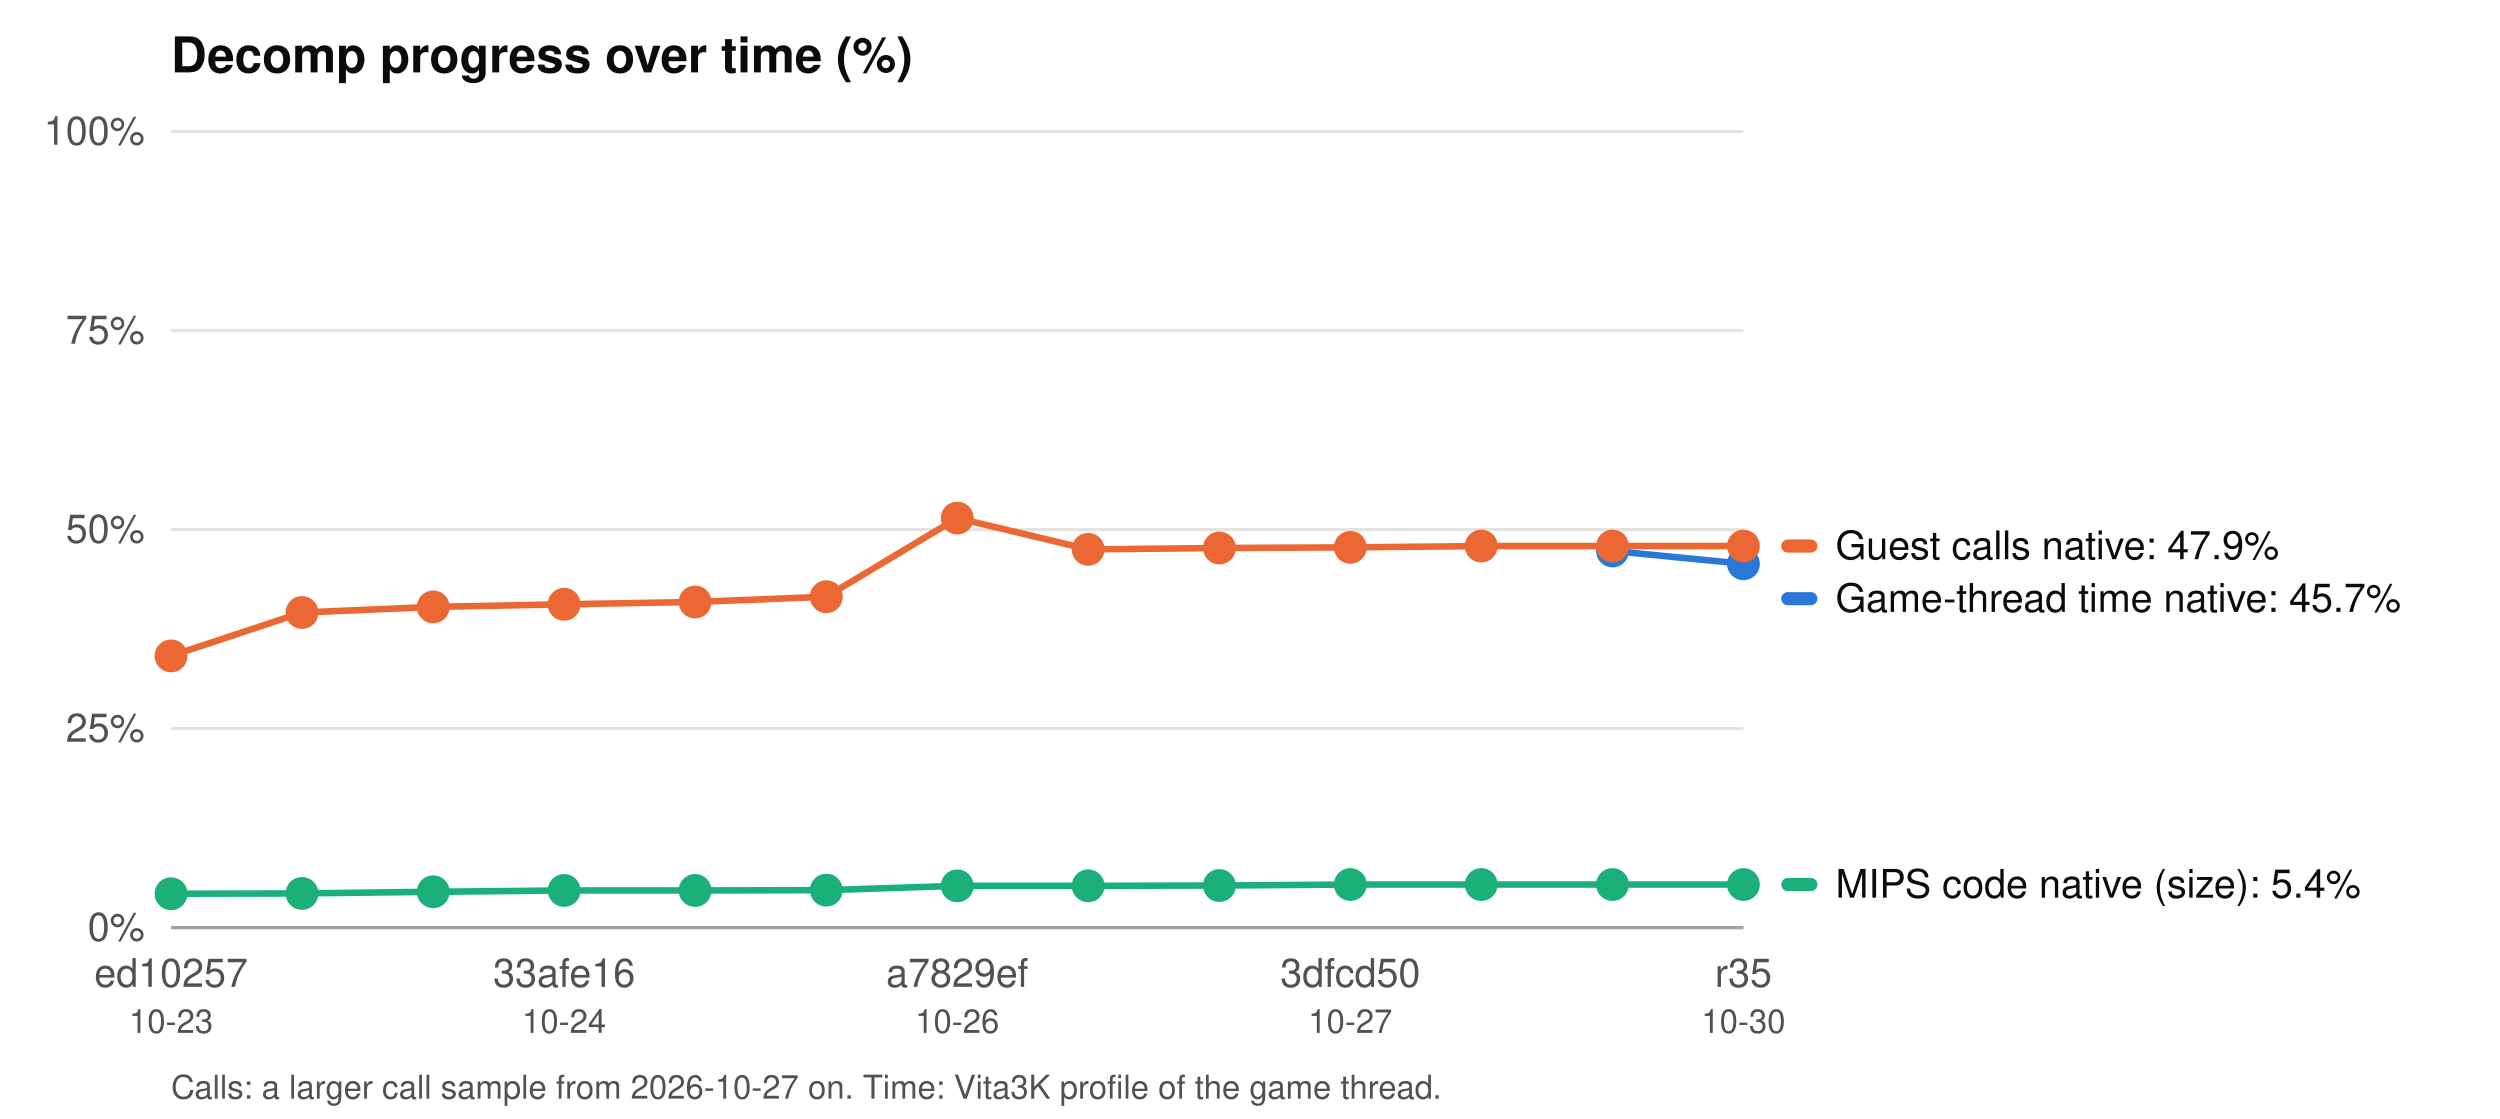
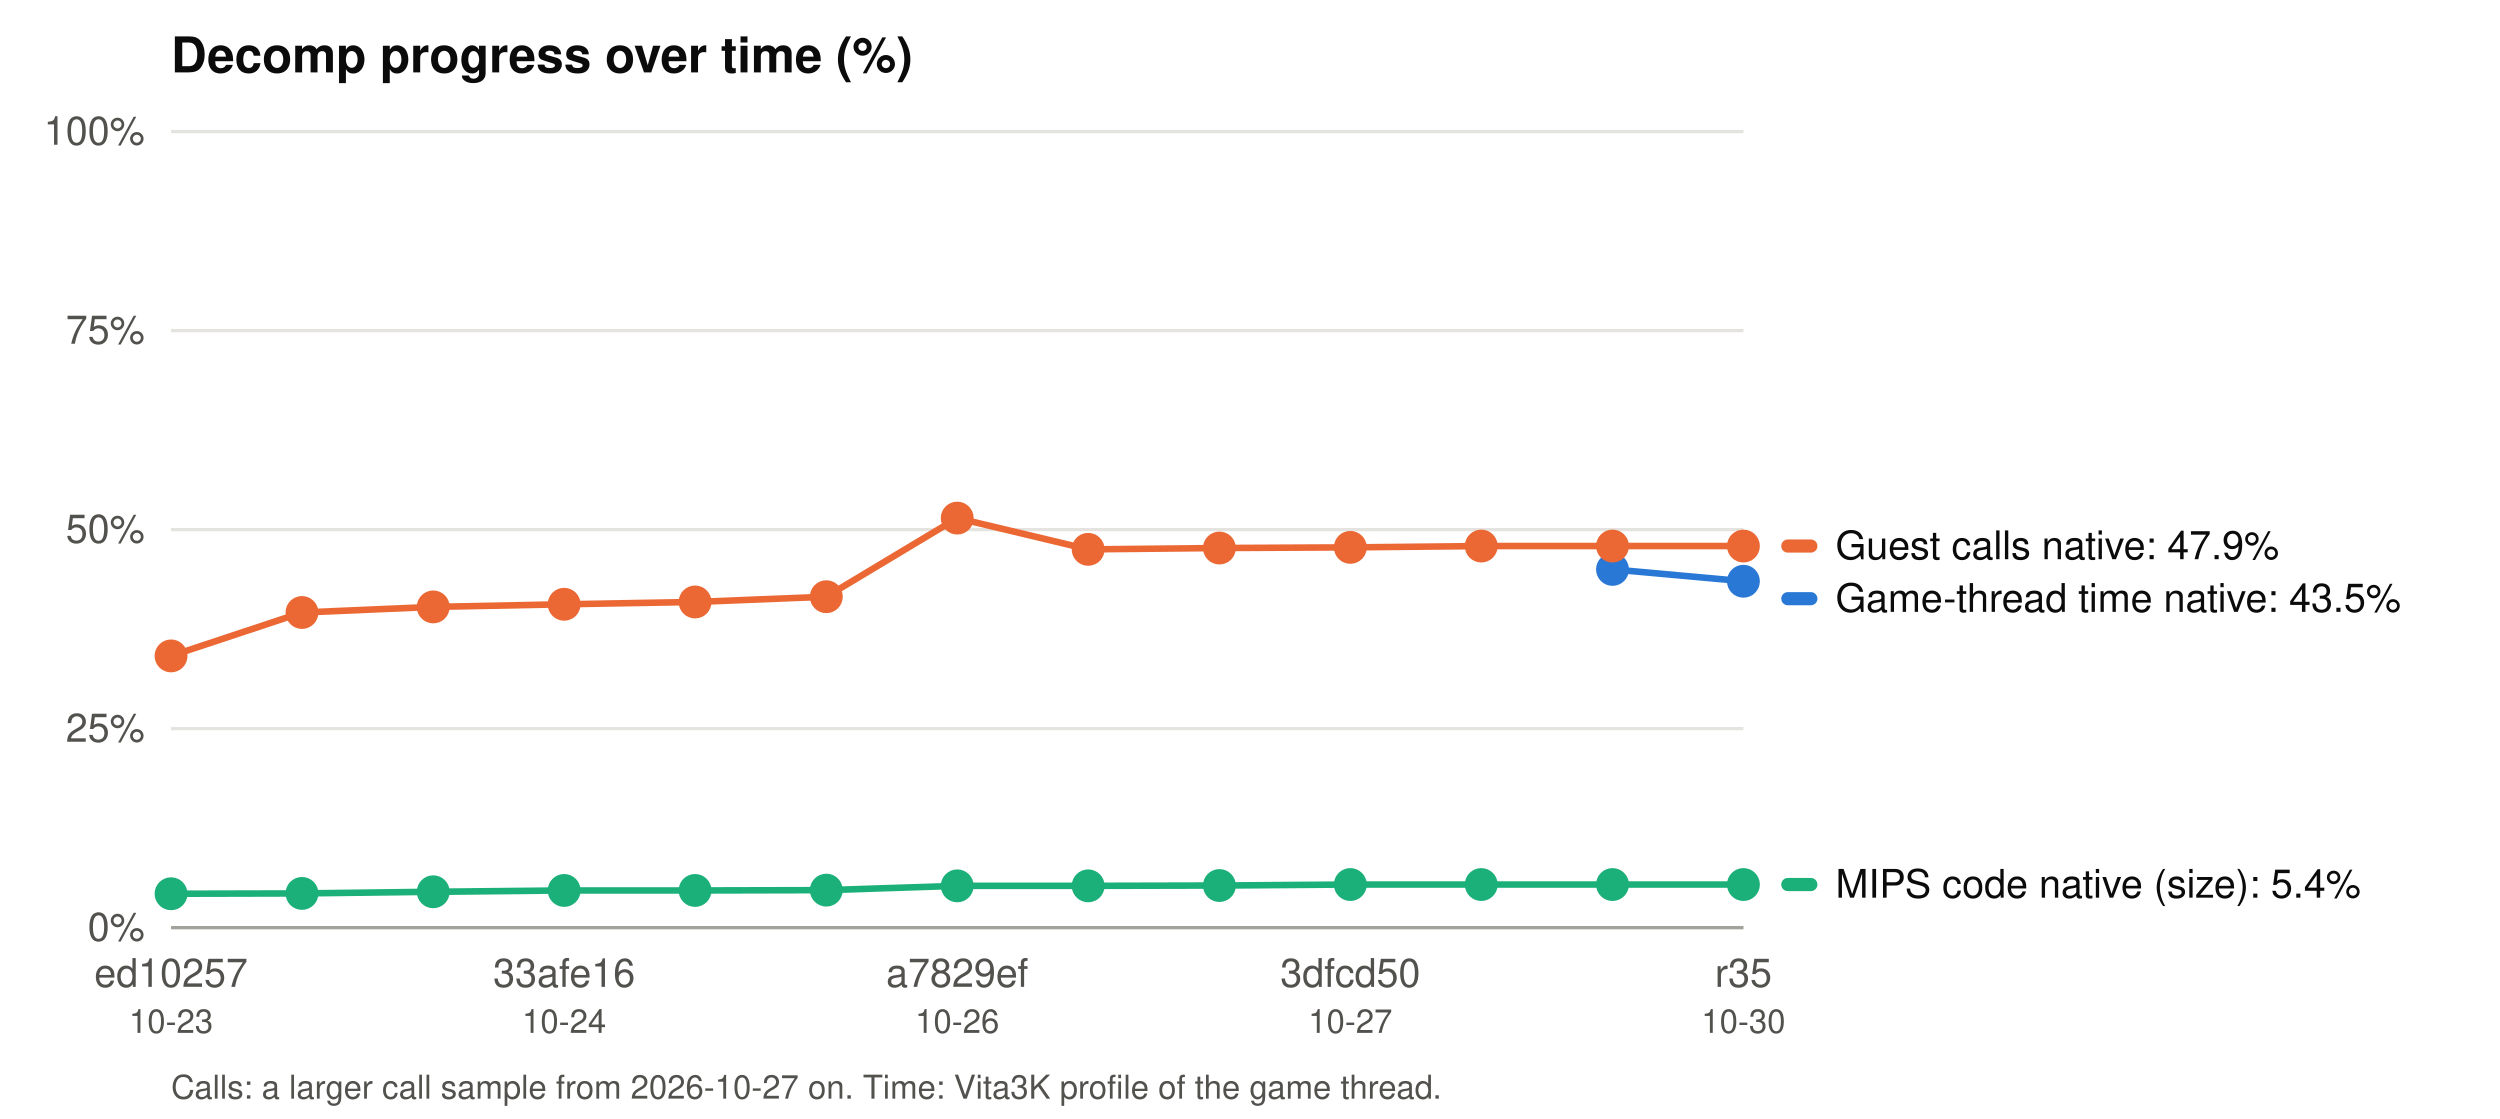
<svg xmlns="http://www.w3.org/2000/svg" width="760" height="340" viewBox="0 0 760 340" font-family="-apple-system, Helvetica, Arial, sans-serif" font-size="12">
  <style>svg{background:#fcfcfb} .t1{fill:#0b0b0b} .t2{fill:#52514e} .g{stroke:#e4e3df} .ax{stroke:#a3a29c} .ring{stroke:#fcfcfb} .s0{stroke:#2a78d6;fill:#2a78d6} .s1{stroke:#eb6834;fill:#eb6834} .s2{stroke:#1baf7a;fill:#1baf7a} @media (prefers-color-scheme: dark){svg{background:#1a1a19} .t1{fill:#f0efec} .t2{fill:#c3c2b7} .g{stroke:#383835} .ax{stroke:#6b6a65} .ring{stroke:#1a1a19} .s0{stroke:#3987e5;fill:#3987e5} .s1{stroke:#d95926;fill:#d95926} .s2{stroke:#199e70;fill:#199e70}}</style>
  <rect width="760" height="340" style="fill:none" />
  <text class="t1" x="52" y="22" font-size="15" font-weight="600">Decomp progress over time (%)</text>
  <line class="g" x1="52" x2="530" y1="282.0" y2="282.0" stroke-width="1" />
  <text class="t2" x="44" y="282.0" text-anchor="end" dy="4">0%</text>
  <line class="g" x1="52" x2="530" y1="221.5" y2="221.5" stroke-width="1" />
  <text class="t2" x="44" y="221.5" text-anchor="end" dy="4">25%</text>
  <line class="g" x1="52" x2="530" y1="161.0" y2="161.0" stroke-width="1" />
  <text class="t2" x="44" y="161.0" text-anchor="end" dy="4">50%</text>
  <line class="g" x1="52" x2="530" y1="100.5" y2="100.5" stroke-width="1" />
  <text class="t2" x="44" y="100.5" text-anchor="end" dy="4">75%</text>
  <line class="g" x1="52" x2="530" y1="40.0" y2="40.0" stroke-width="1" />
  <text class="t2" x="44" y="40.0" text-anchor="end" dy="4">100%</text>
  <line class="ax" x1="52" x2="530" y1="282.0" y2="282.0" stroke-width="1" />
  <text class="t2" x="52.0" y="300" text-anchor="middle">ed10257</text>
  <text class="t2" x="52.0" y="314" text-anchor="middle" font-size="10">10-23</text>
  <text class="t2" x="171.5" y="300" text-anchor="middle">33afe16</text>
  <text class="t2" x="171.5" y="314" text-anchor="middle" font-size="10">10-24</text>
  <text class="t2" x="291.0" y="300" text-anchor="middle">a7829ef</text>
  <text class="t2" x="291.0" y="314" text-anchor="middle" font-size="10">10-26</text>
  <text class="t2" x="410.5" y="300" text-anchor="middle">3dfcd50</text>
  <text class="t2" x="410.5" y="314" text-anchor="middle" font-size="10">10-27</text>
  <text class="t2" x="530.0" y="300" text-anchor="middle">r35</text>
  <text class="t2" x="530.0" y="314" text-anchor="middle" font-size="10">10-30</text>
-   <polyline class="s0" fill="none" style="fill:none" stroke-width="2" stroke-linejoin="round" points="490.2,167.5 530.0,171.4" />
-   <circle class="s0 ring" cx="490.2" cy="167.5" r="4" stroke-width="2" />
-   <circle class="s0 ring" cx="530.0" cy="171.4" r="4" stroke-width="2" />
+   <polyline class="s0" fill="none" style="fill:none" stroke-width="2" stroke-linejoin="round" points="490.2,173.1 530.0,176.7" />
+   <circle class="s0 ring" cx="490.2" cy="173.1" r="4" stroke-width="2" />
+   <circle class="s0 ring" cx="530.0" cy="176.7" r="4" stroke-width="2" />
  <polyline class="s1" fill="none" style="fill:none" stroke-width="2" stroke-linejoin="round" points="52.0,199.4 91.8,186.2 131.7,184.5 171.5,183.7 211.3,183.0 251.2,181.4 291.0,157.5 330.8,167.0 370.7,166.6 410.5,166.4 450.3,166.0 490.2,166.0 530.0,166.0" />
  <circle class="s1 ring" cx="52.0" cy="199.4" r="4" stroke-width="2" />
  <circle class="s1 ring" cx="91.8" cy="186.2" r="4" stroke-width="2" />
  <circle class="s1 ring" cx="131.7" cy="184.5" r="4" stroke-width="2" />
  <circle class="s1 ring" cx="171.5" cy="183.7" r="4" stroke-width="2" />
  <circle class="s1 ring" cx="211.3" cy="183.0" r="4" stroke-width="2" />
  <circle class="s1 ring" cx="251.2" cy="181.4" r="4" stroke-width="2" />
  <circle class="s1 ring" cx="291.0" cy="157.5" r="4" stroke-width="2" />
  <circle class="s1 ring" cx="330.8" cy="167.0" r="4" stroke-width="2" />
  <circle class="s1 ring" cx="370.7" cy="166.6" r="4" stroke-width="2" />
  <circle class="s1 ring" cx="410.5" cy="166.4" r="4" stroke-width="2" />
  <circle class="s1 ring" cx="450.3" cy="166.0" r="4" stroke-width="2" />
  <circle class="s1 ring" cx="490.2" cy="166.0" r="4" stroke-width="2" />
  <circle class="s1 ring" cx="530.0" cy="166.0" r="4" stroke-width="2" />
  <polyline class="s2" fill="none" style="fill:none" stroke-width="2" stroke-linejoin="round" points="52.0,271.7 91.8,271.6 131.7,271.1 171.5,270.7 211.3,270.7 251.2,270.6 291.0,269.3 330.8,269.3 370.7,269.2 410.5,268.9 450.3,268.9 490.2,268.9 530.0,268.9" />
  <circle class="s2 ring" cx="52.0" cy="271.7" r="4" stroke-width="2" />
  <circle class="s2 ring" cx="91.8" cy="271.6" r="4" stroke-width="2" />
  <circle class="s2 ring" cx="131.7" cy="271.1" r="4" stroke-width="2" />
  <circle class="s2 ring" cx="171.5" cy="270.7" r="4" stroke-width="2" />
  <circle class="s2 ring" cx="211.3" cy="270.7" r="4" stroke-width="2" />
  <circle class="s2 ring" cx="251.2" cy="270.6" r="4" stroke-width="2" />
  <circle class="s2 ring" cx="291.0" cy="269.3" r="4" stroke-width="2" />
  <circle class="s2 ring" cx="330.8" cy="269.3" r="4" stroke-width="2" />
  <circle class="s2 ring" cx="370.7" cy="269.2" r="4" stroke-width="2" />
  <circle class="s2 ring" cx="410.5" cy="268.9" r="4" stroke-width="2" />
  <circle class="s2 ring" cx="450.3" cy="268.9" r="4" stroke-width="2" />
  <circle class="s2 ring" cx="490.2" cy="268.9" r="4" stroke-width="2" />
  <circle class="s2 ring" cx="530.0" cy="268.9" r="4" stroke-width="2" />
  <rect class="s1" x="542" y="164.5" width="10" height="3" rx="1.5" />
  <text class="t1" x="558" y="166.0" dy="4">Guest calls native: 47.9%</text>
  <rect class="s0" x="542" y="180.5" width="10" height="3" rx="1.5" />
-   <text class="t1" x="558" y="182.0" dy="4">Game-thread time native: 45.7%</text>
+   <text class="t1" x="558" y="182.0" dy="4">Game-thread time native: 43.5%</text>
  <rect class="s2" x="542" y="267.4" width="10" height="3" rx="1.5" />
  <text class="t1" x="558" y="268.9" dy="4">MIPS code native (size): 5.4%</text>
  <text class="t2" x="52" y="334" font-size="10">Calls: a larger call sample from 2026-10-27 on. Time: Vita3K profile of the game thread.</text>
</svg>
